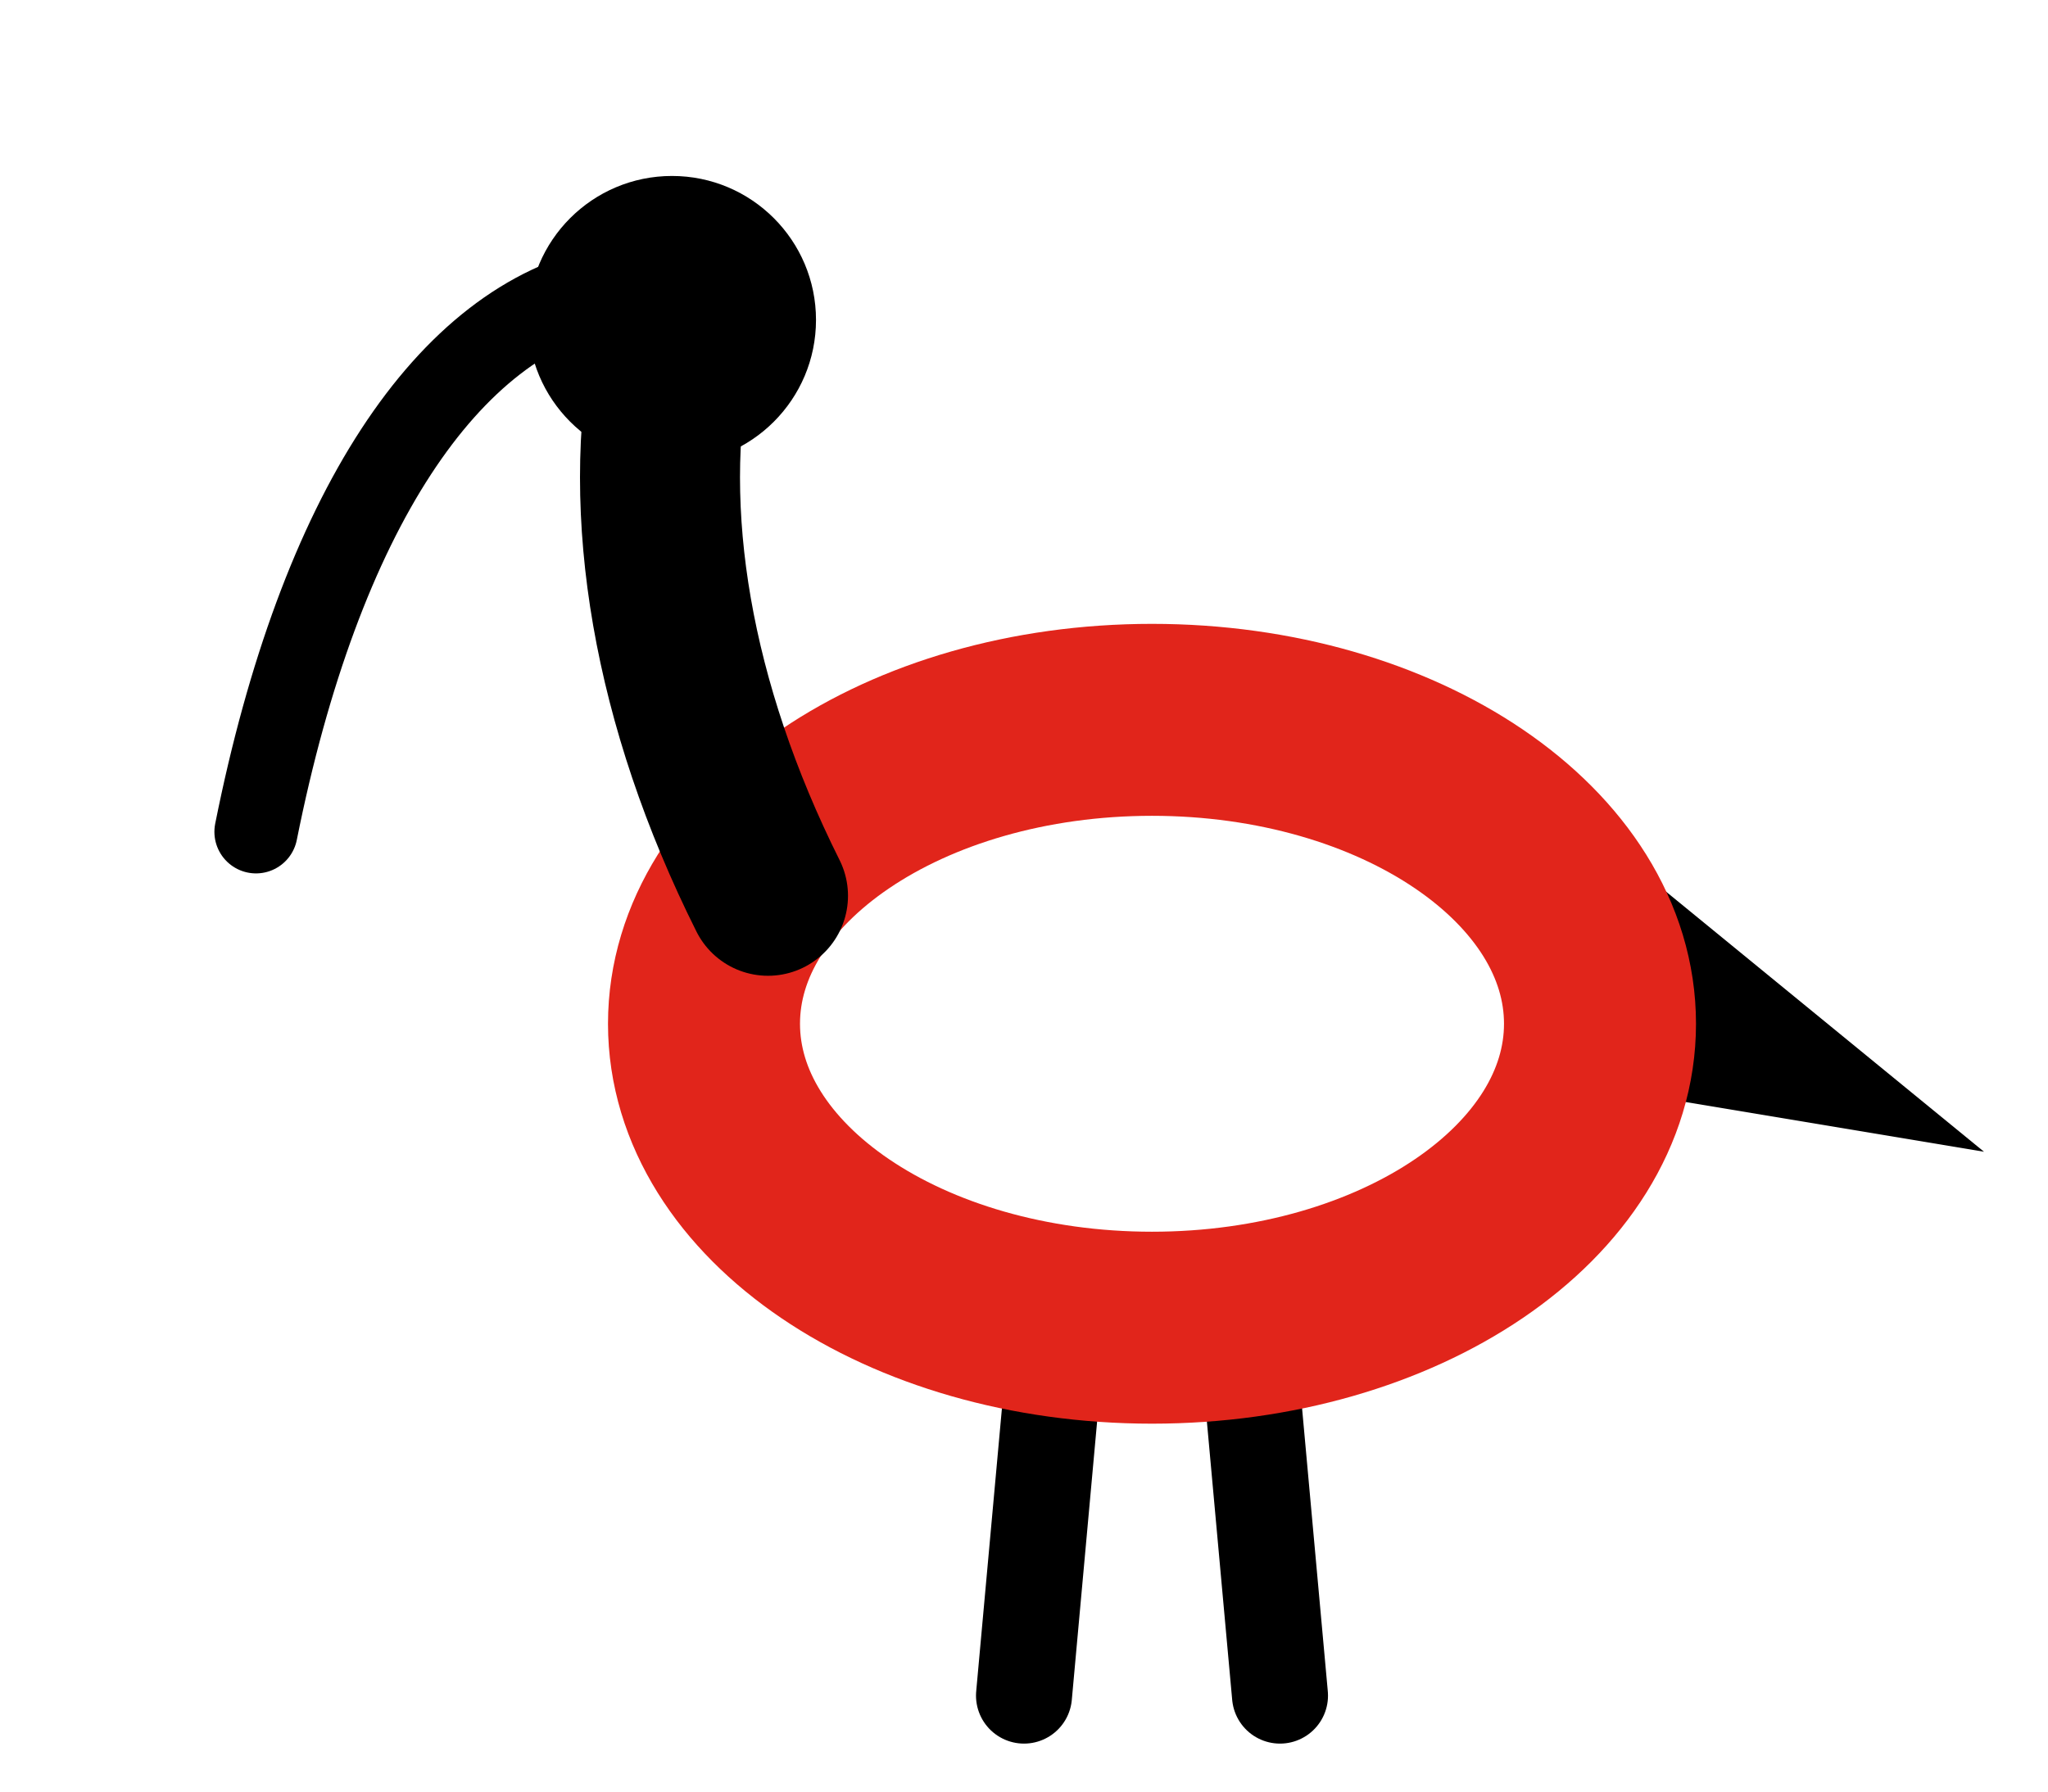
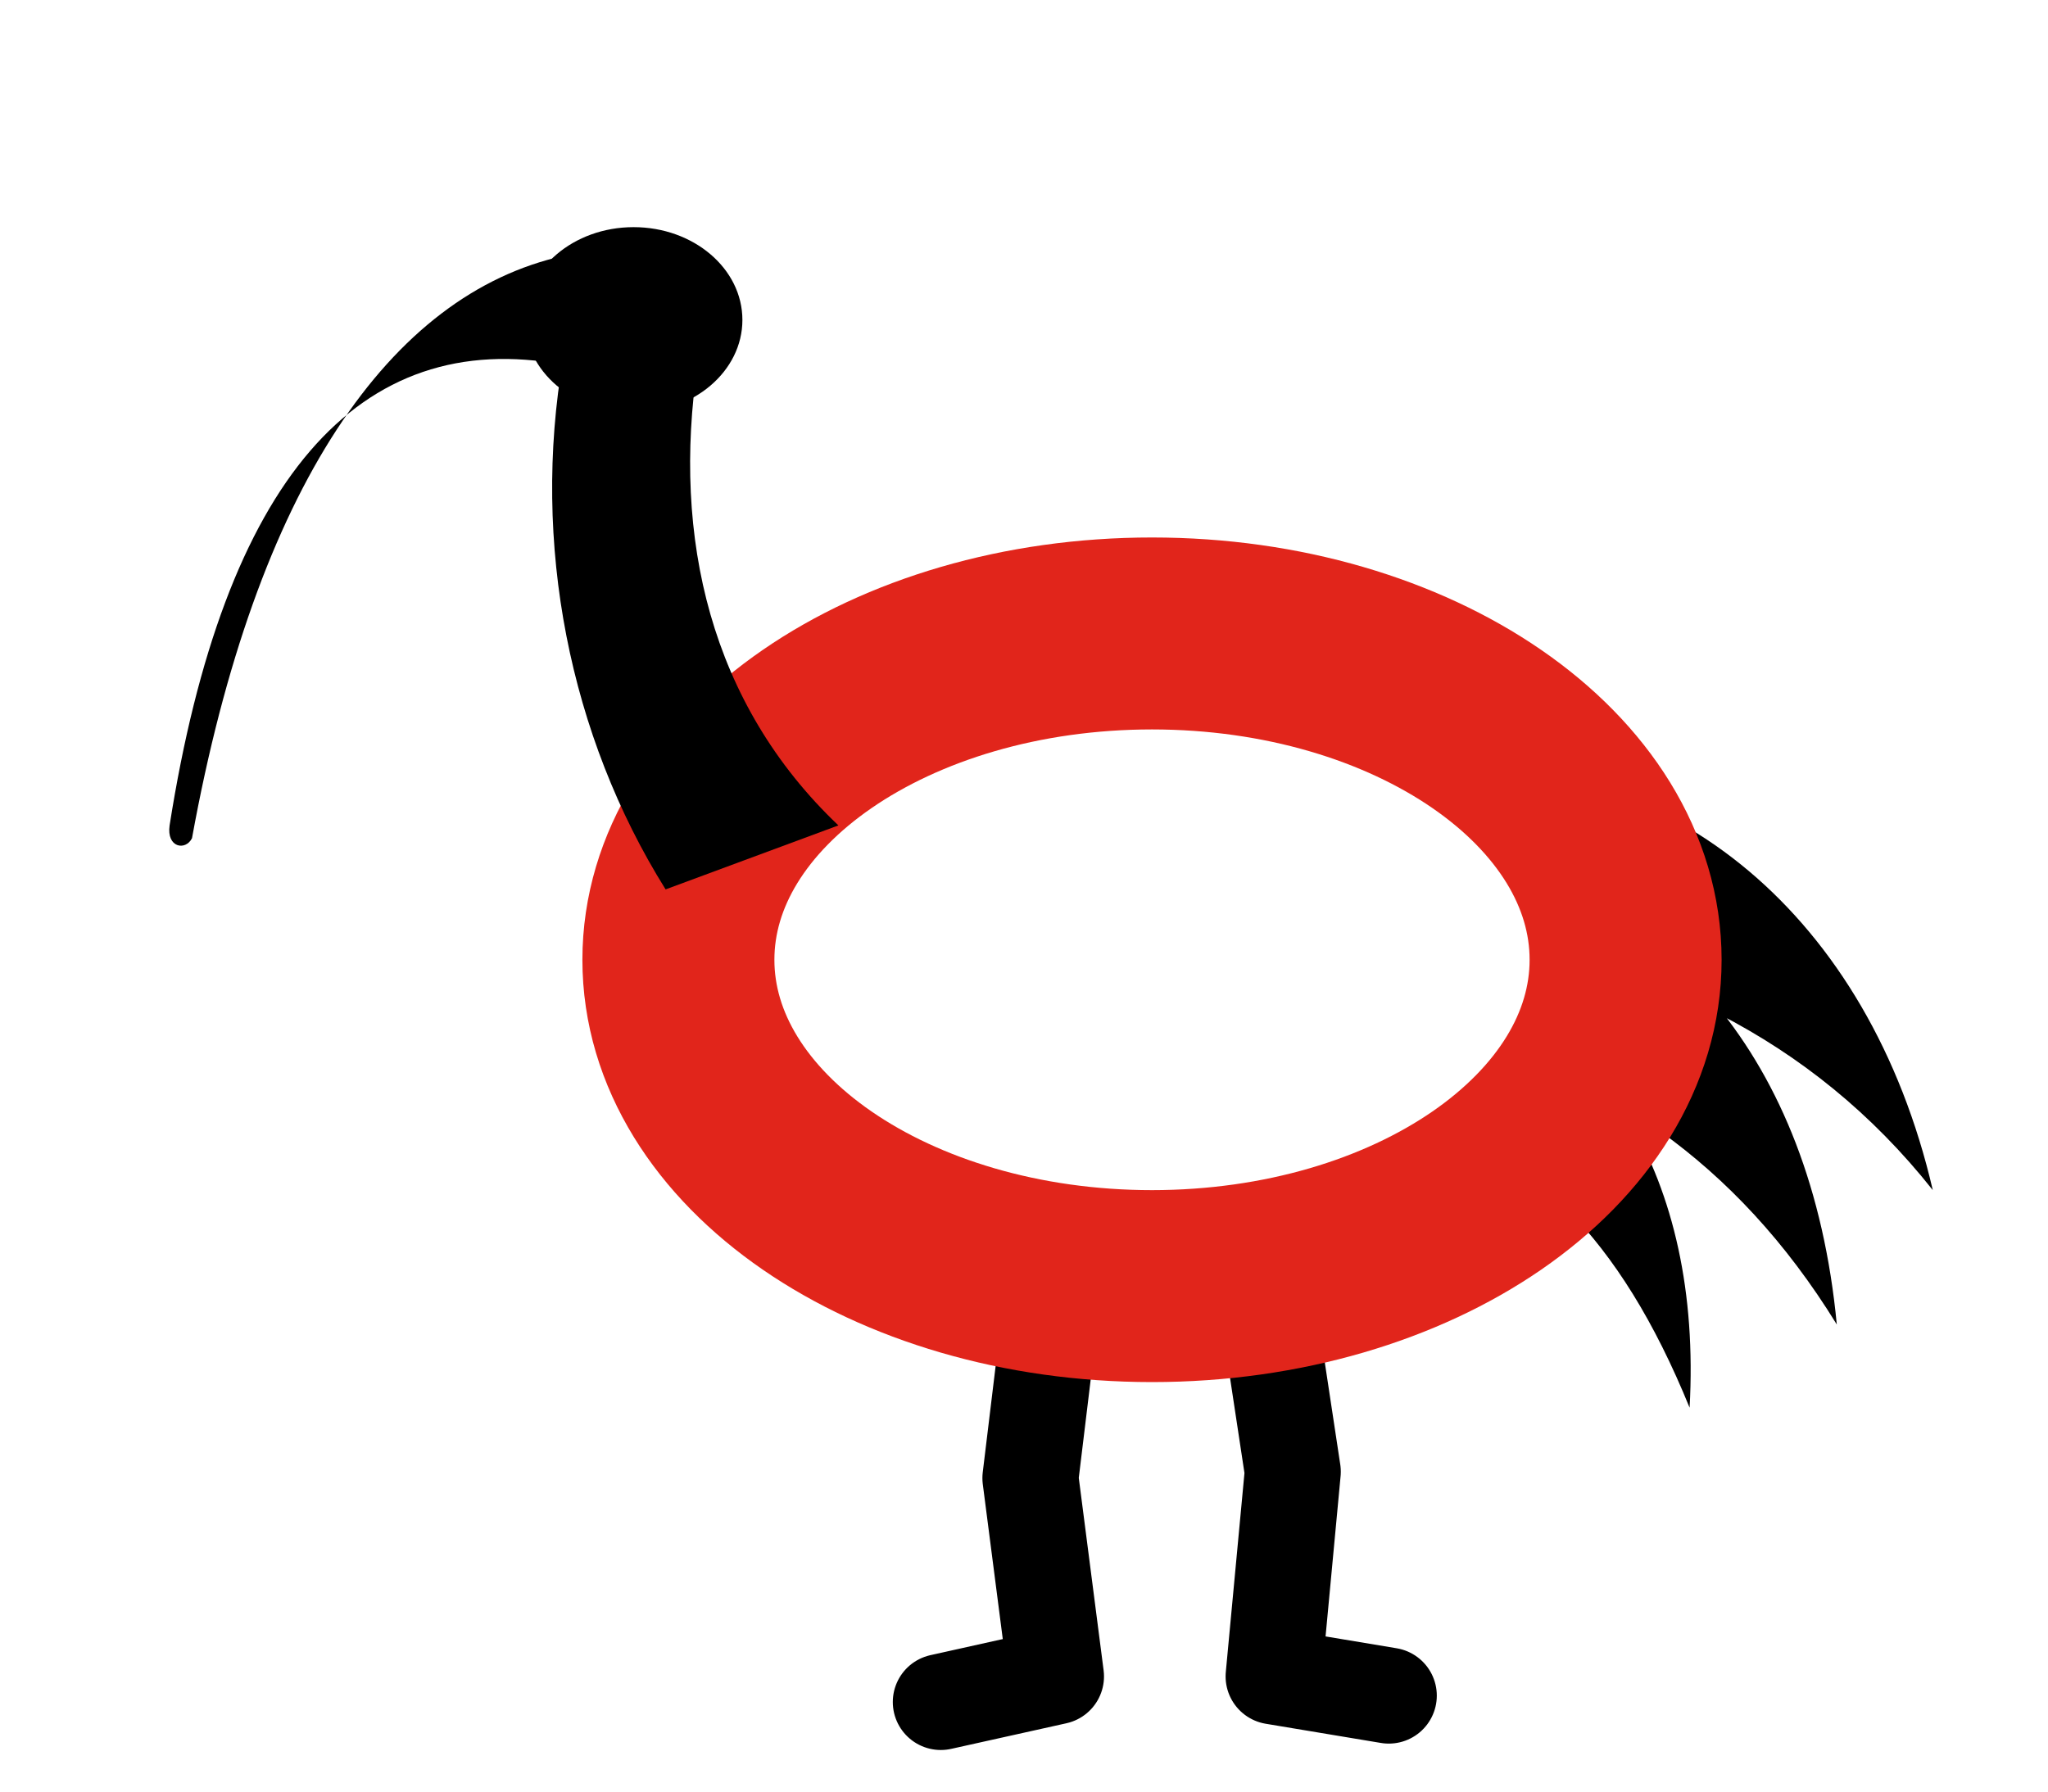
<svg xmlns="http://www.w3.org/2000/svg" viewBox="0 0 64 56">
  <rect x="-4" y="-8" width="72" height="72" fill="#fff" />
-   <path d="M51 27 L62 36 L50 34 Z" />
-   <path d="M33 42 L32 53 M39 42 L40 53" stroke="#000" stroke-width="3" stroke-linecap="round" />
-   <ellipse cx="36" cy="32" rx="14" ry="9.5" fill="#fff" stroke="#E1251B" stroke-width="6" />
-   <path d="M24 28 C21 22 20 16 21 11" stroke="#000" stroke-width="5" stroke-linecap="round" fill="none" />
-   <circle cx="21" cy="10" r="4.5" />
-   <path d="M19 9 C14 10 10 16 8 26" stroke="#000" stroke-width="2.6" stroke-linecap="round" fill="none" />
+   <g transform="scale(.1)">
+     <path d="M450 240 C522 236 584 286 604 372 C566 324 514 300 454 292 Z M458 268 C520 280 566 330 574 414 C542 362 500 336 452 322 Z M446 298 C500 318 532 368 528 440 C506 386 478 360 438 346 Z" fill="#000" />
+     <path d="M330 396 L322 462 L330 524 L294 532 M394 394 L404 460 L398 524 L434 530" fill="none" stroke="#000" stroke-width="30" stroke-linecap="round" stroke-linejoin="round" />
+     <ellipse cx="360" cy="300" rx="148" ry="102" fill="#fff" stroke="#E1251B" stroke-width="60" />
+     <path d="M208 278 C178 230 166 170 176 112 L218 114 C210 168 222 220 262 258 Z" fill="#000" />
+     <ellipse cx="198" cy="100" rx="34" ry="29" fill="#000" />
+     <path d="M176 80 C122 92 80 152 60 262 C58 266 52 265 53 258 C70 150 112 102 176 114 Z" fill="#000" />
+   </g>
</svg>
